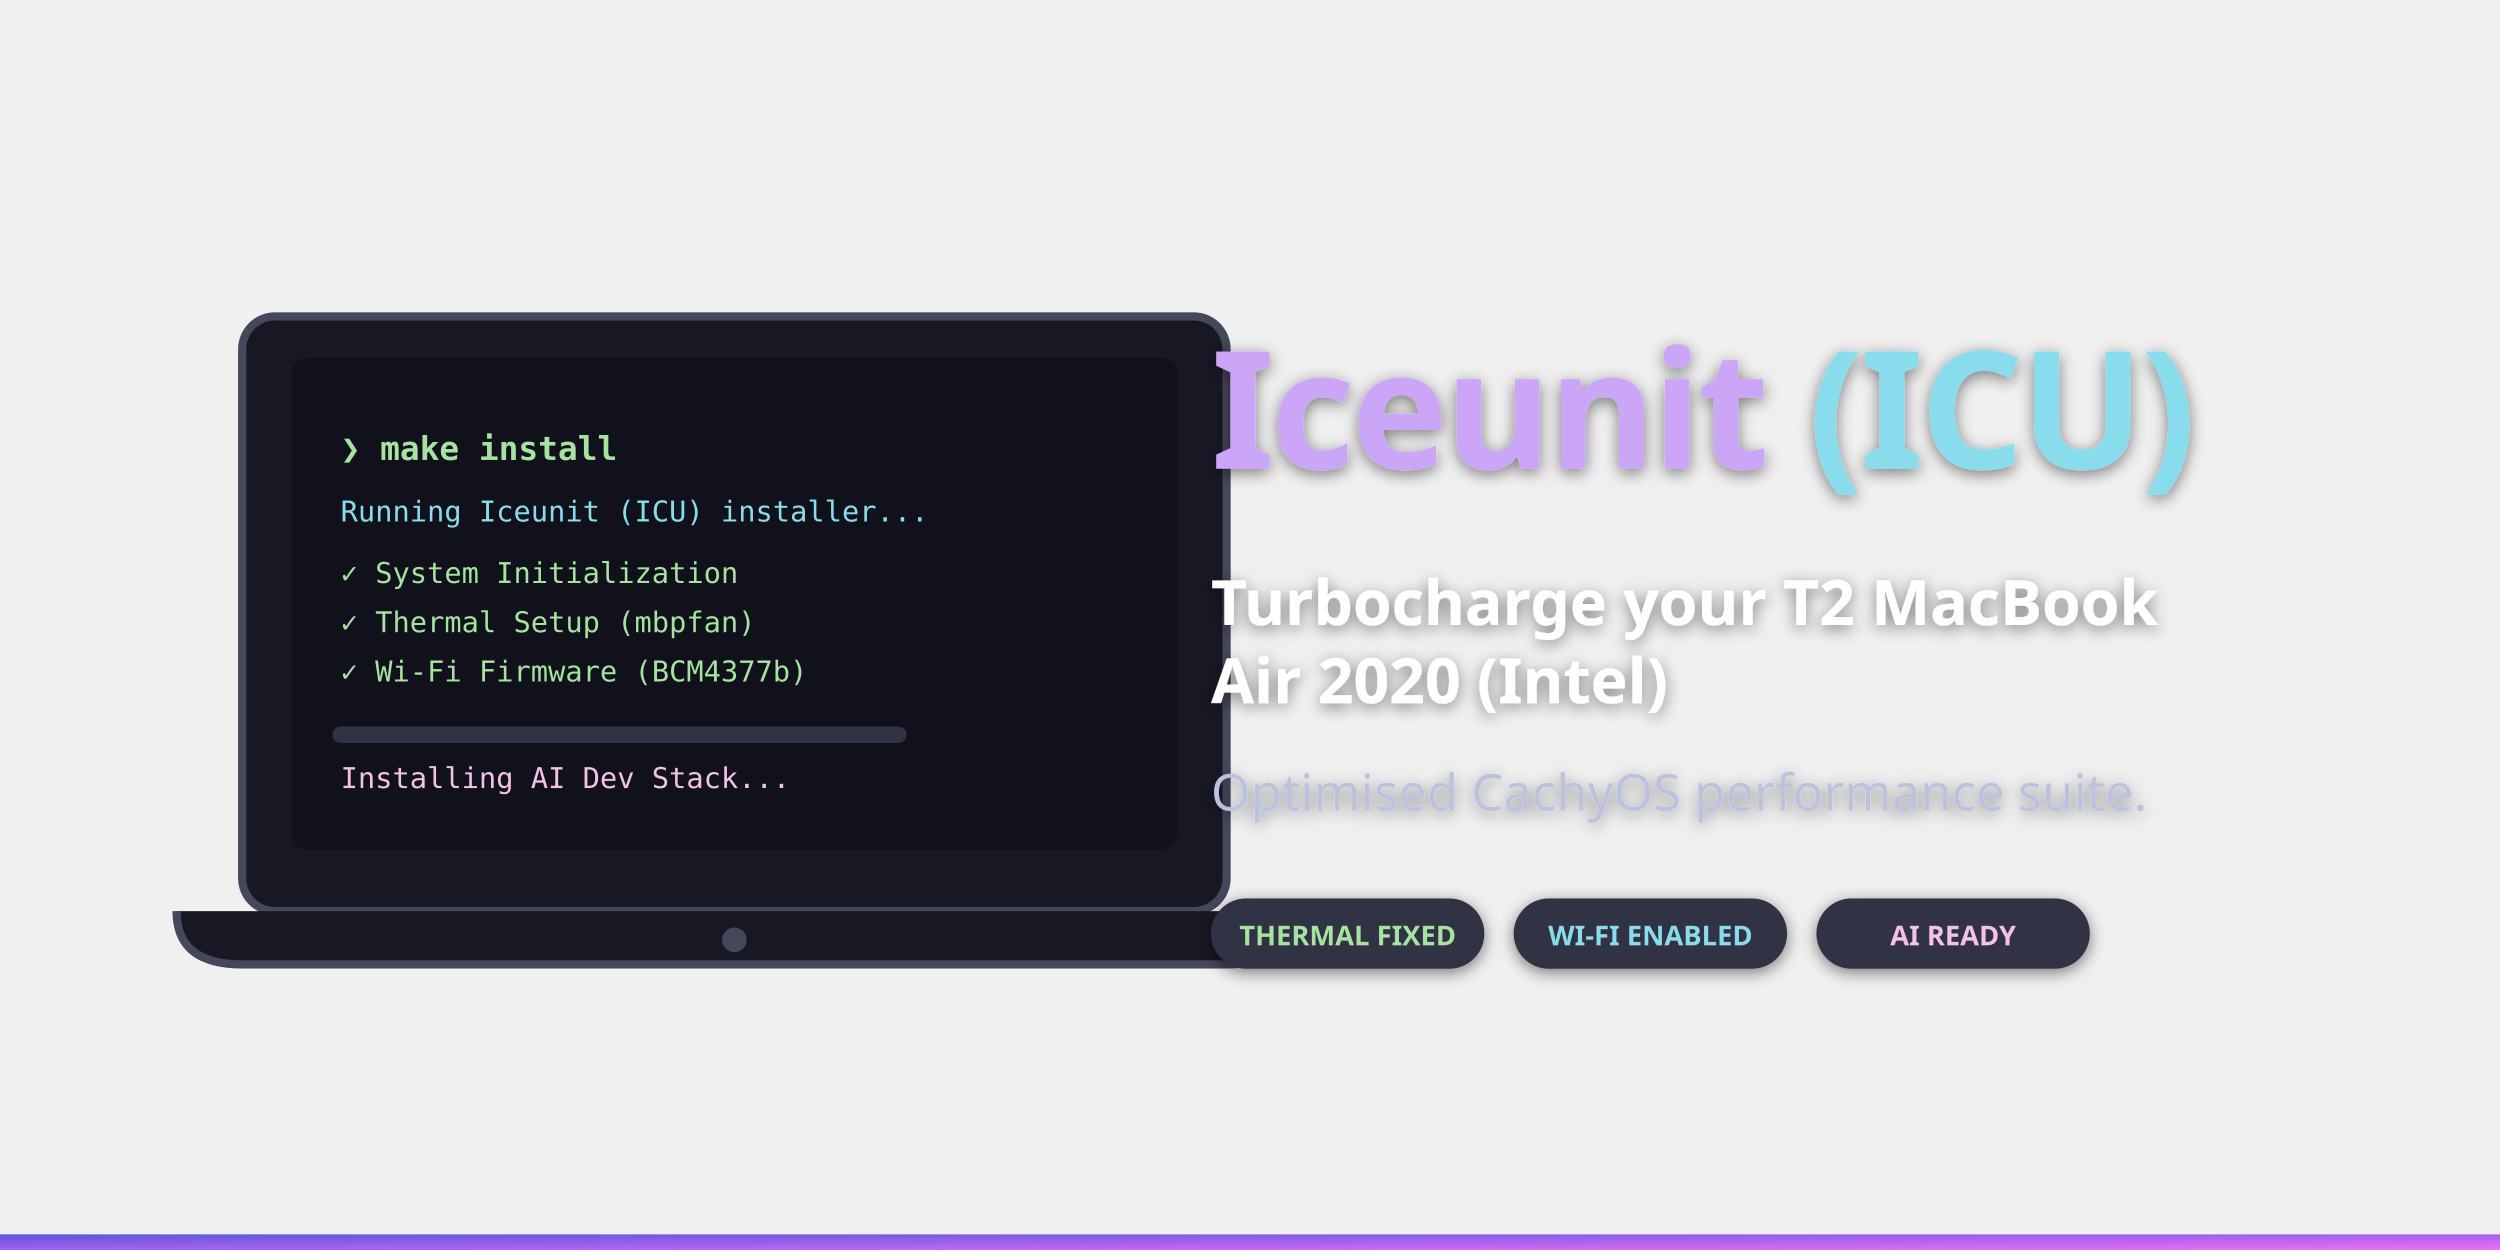
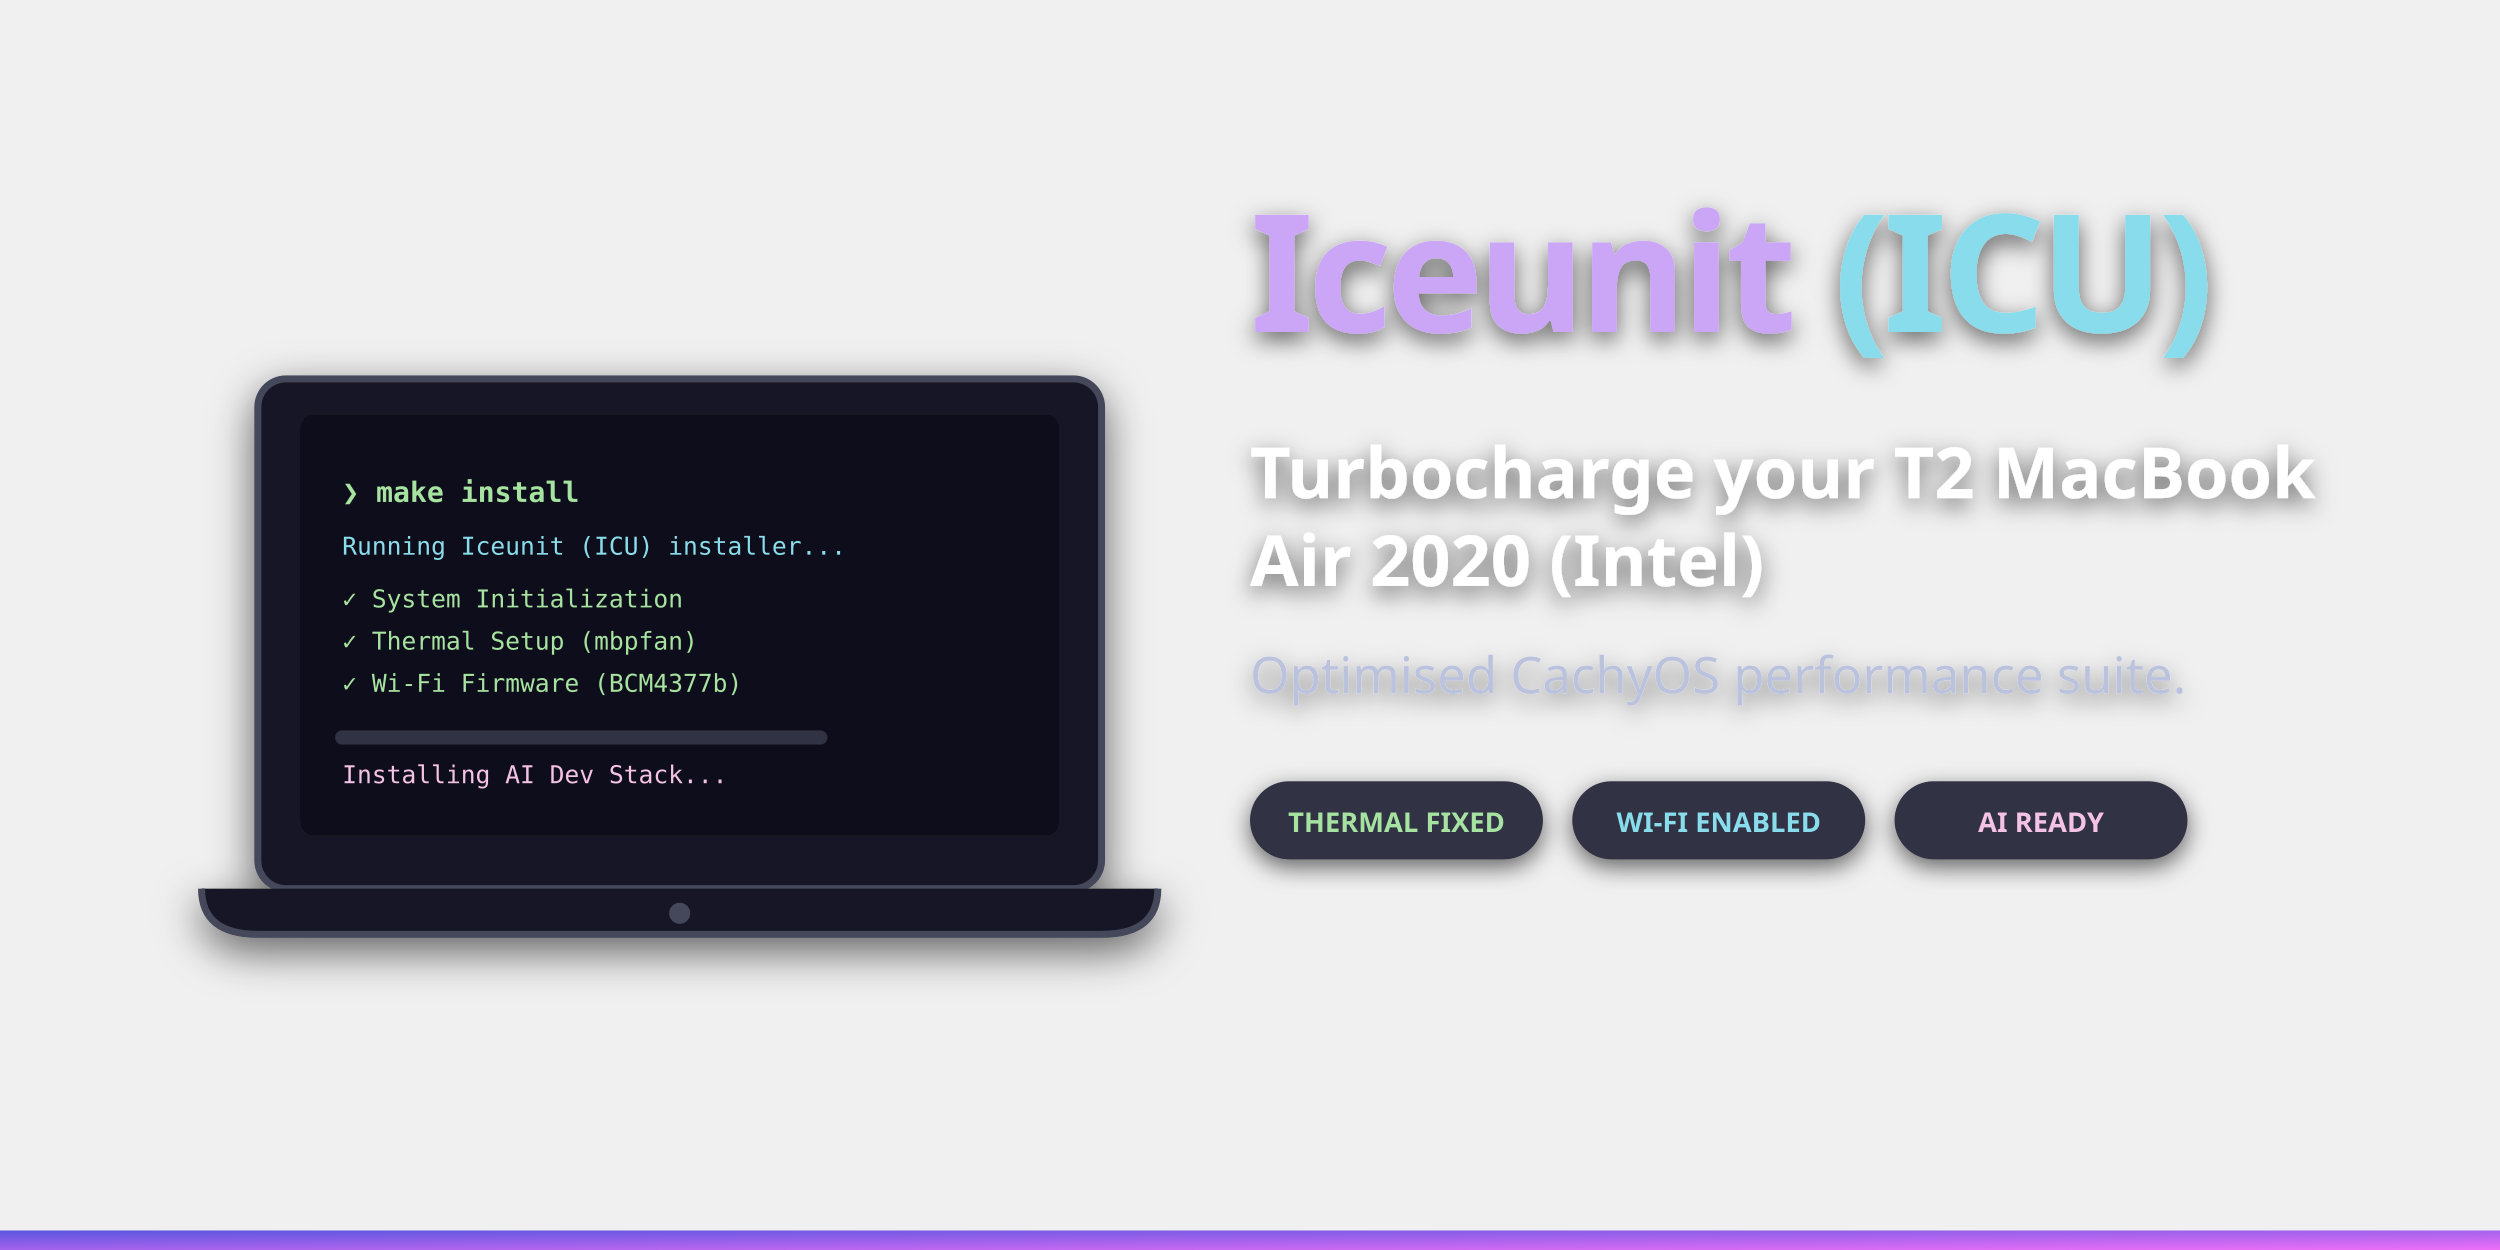
<svg xmlns="http://www.w3.org/2000/svg" width="1280" height="640" viewBox="0 0 1280 640" fill="none">
  <defs>
    <linearGradient id="grad" x1="0%" y1="0%" x2="100%" y2="100%">
      <stop offset="0%" stop-color="#5A56E0" />
      <stop offset="100%" stop-color="#EE6FF8" />
    </linearGradient>
    <filter id="shadow" x="-20%" y="-20%" width="140%" height="140%">
-       <feGaussianBlur in="SourceAlpha" stdDeviation="4" />
-       <feOffset dx="0" dy="2" result="offsetblur" />
+       <feGaussianBlur in="SourceAlpha" stdDeviation="6" />
+       <feOffset dx="0" dy="4" result="offsetblur" />
      <feComponentTransfer>
-         <feFuncA type="linear" slope="0.5" />
+         <feFuncA type="linear" slope="0.6" />
      </feComponentTransfer>
      <feMerge>
        <feMergeNode />
        <feMergeNode in="SourceGraphic" />
      </feMerge>
    </filter>
  </defs>
-   <g transform="translate(40, 120) scale(2.1)">
+   <g transform="translate(60, 158) scale(1.8)" filter="url(#shadow)">
    <rect x="40" y="20" width="240" height="145" rx="8" fill="#181825" stroke="#45475a" stroke-width="2" />
    <rect x="52" y="30" width="216" height="120" rx="4" fill="#11111b" />
    <text x="64" y="55" font-family="monospace" font-size="8" fill="#a6e3a1" font-weight="bold">❯ make install</text>
    <text x="64" y="70" font-family="monospace" font-size="7" fill="#89dceb">Running Iceunit (ICU) installer...</text>
    <text x="64" y="85" font-family="monospace" font-size="7" fill="#a6e3a1">✓ System Initialization</text>
    <text x="64" y="97" font-family="monospace" font-size="7" fill="#a6e3a1">✓ Thermal Setup (mbpfan)</text>
    <text x="64" y="109" font-family="monospace" font-size="7" fill="#a6e3a1">✓ Wi-Fi Firmware (BCM4377b)</text>
    <path d="M 64 122 L 200 122" stroke="#313244" stroke-width="4" stroke-linecap="round" />
    <path d="M 64 122 L 140 122" stroke="url(#grad)" stroke-width="4" stroke-linecap="round" />
    <text x="64" y="135" font-family="monospace" font-size="7" fill="#f5c2e7">Installing AI Dev Stack...</text>
    <path d="M24 165 Q24 178 40 178 H280 Q296 178 296 165" fill="#181825" stroke="#45475a" stroke-width="2" />
    <circle cx="160" cy="172" r="3" fill="#45475a" />
  </g>
-   <g transform="translate(620, 240)" filter="url(#shadow)">
-     <text font-family="system-ui, sans-serif" font-size="84" font-weight="900" fill="#cba6f7" letter-spacing="-2">Iceunit <tspan fill="#89dceb">(ICU)</tspan>
+   <g transform="translate(640, 170)" filter="url(#shadow)">
+     <text font-family="system-ui, sans-serif" font-size="84" font-weight="900" fill="#cba6f7" letter-spacing="-3">Iceunit <tspan fill="#89dceb">(ICU)</tspan>
    </text>
-     <text y="80" font-family="system-ui, sans-serif" font-size="32" font-weight="700" fill="#ffffff">Turbocharge your T2 MacBook</text>
-     <text y="120" font-family="system-ui, sans-serif" font-size="32" font-weight="700" fill="#ffffff">Air 2020 (Intel)</text>
-     <text y="175" font-family="system-ui, sans-serif" font-size="26" font-weight="400" fill="#bac2de">Optimised CachyOS performance suite.</text>
-     <g transform="translate(0, 220)">
-       <rect width="140" height="36" rx="18" fill="#313244" />
-       <text x="70" y="24" text-anchor="middle" font-family="system-ui, sans-serif" font-size="14" font-weight="bold" fill="#a6e3a1">THERMAL FIXED</text>
-       <rect x="155" width="140" height="36" rx="18" fill="#313244" />
-       <text x="225" y="24" text-anchor="middle" font-family="system-ui, sans-serif" font-size="14" font-weight="bold" fill="#89dceb">WI-FI ENABLED</text>
-       <rect x="310" width="140" height="36" rx="18" fill="#313244" />
-       <text x="380" y="24" text-anchor="middle" font-family="system-ui, sans-serif" font-size="14" font-weight="bold" fill="#f5c2e7">AI READY</text>
+     <text y="85" font-family="system-ui, sans-serif" font-size="36" font-weight="700" fill="#ffffff">Turbocharge your T2 MacBook</text>
+     <text y="130" font-family="system-ui, sans-serif" font-size="36" font-weight="700" fill="#ffffff">Air 2020 (Intel)</text>
+     <text y="185" font-family="system-ui, sans-serif" font-size="26" font-weight="400" fill="#bac2de">Optimised CachyOS performance suite.</text>
+     <g transform="translate(0, 230)">
+       <rect width="150" height="40" rx="20" fill="#313244" />
+       <text x="75" y="26" text-anchor="middle" font-family="system-ui, sans-serif" font-size="14" font-weight="bold" fill="#a6e3a1">THERMAL FIXED</text>
+       <rect x="165" width="150" height="40" rx="20" fill="#313244" />
+       <text x="240" y="26" text-anchor="middle" font-family="system-ui, sans-serif" font-size="14" font-weight="bold" fill="#89dceb">WI-FI ENABLED</text>
+       <rect x="330" width="150" height="40" rx="20" fill="#313244" />
+       <text x="405" y="26" text-anchor="middle" font-family="system-ui, sans-serif" font-size="14" font-weight="bold" fill="#f5c2e7">AI READY</text>
    </g>
  </g>
-   <rect y="632" width="1280" height="8" fill="url(#grad)" />
+   <rect y="630" width="1280" height="10" fill="url(#grad)" />
</svg>
